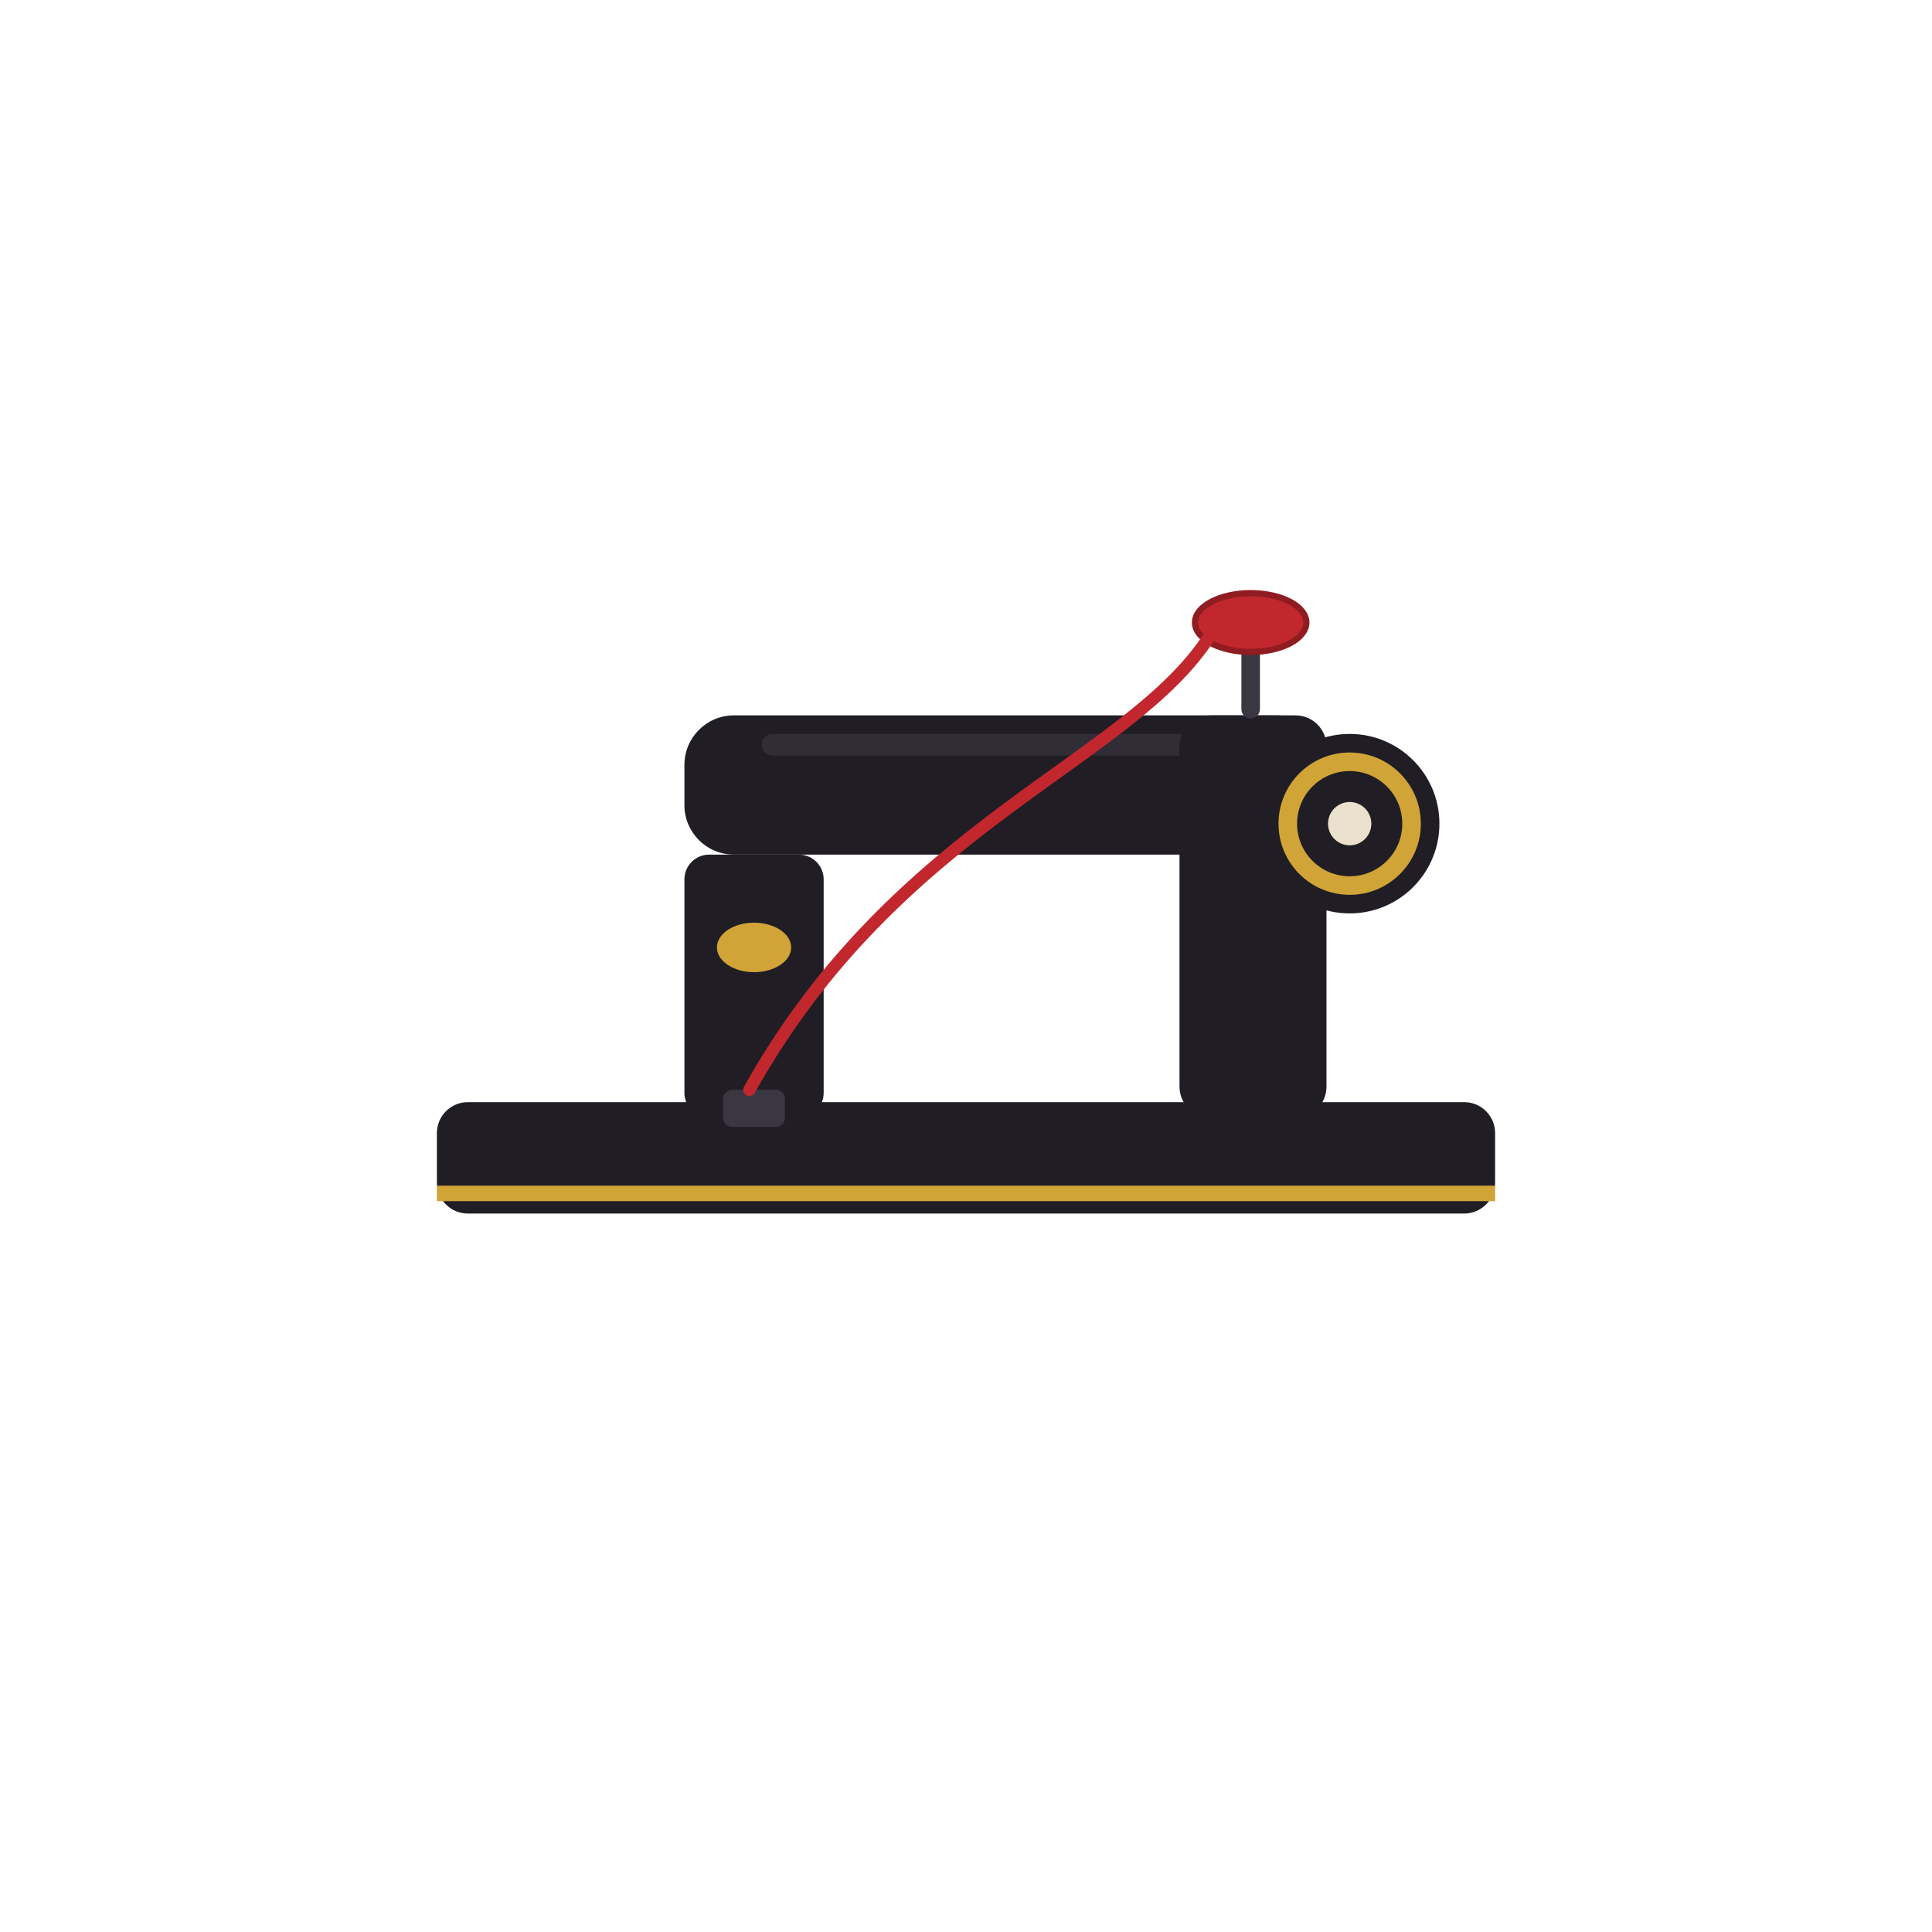
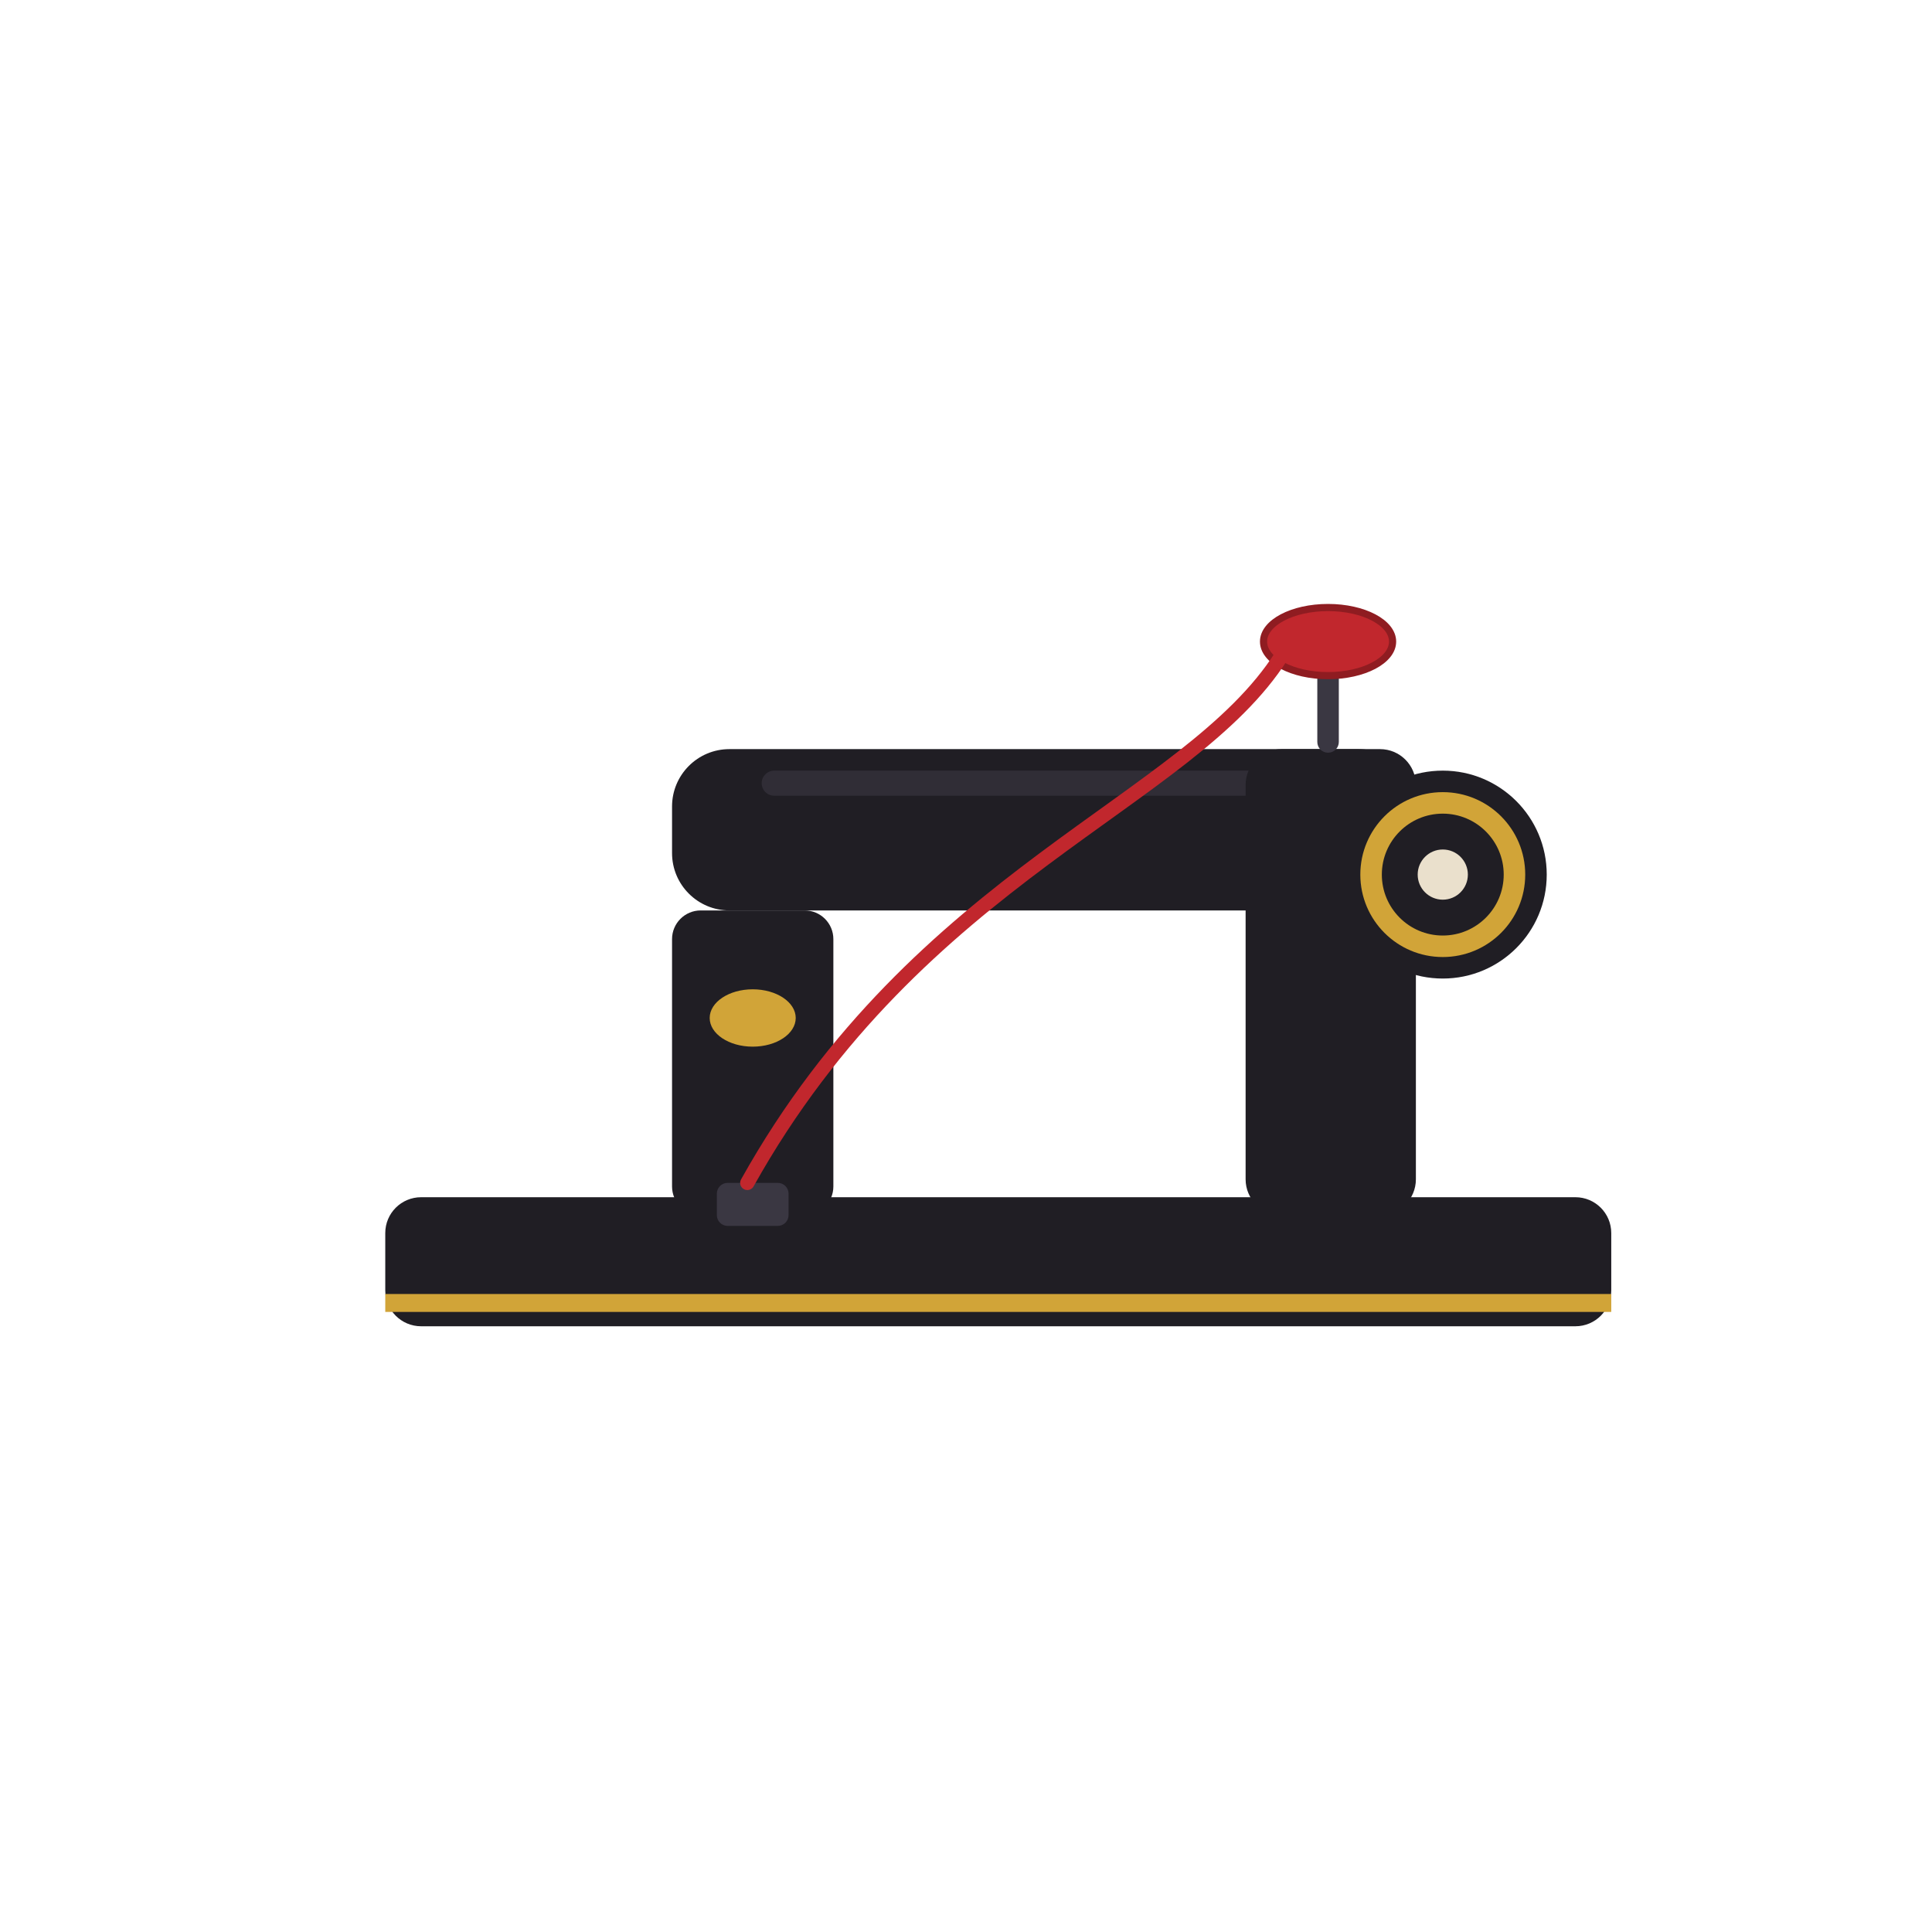
<svg xmlns="http://www.w3.org/2000/svg" width="1024" height="1024" viewBox="0 0 1024 1024">
-   <g transform="translate(512,512) scale(0.82) translate(-512,-512)">
+   <g transform="translate(512,512) scale(0.95) translate(-494,-471)">
    <rect x="170" y="600" width="684" height="72" rx="20" fill="#201E24" />
    <rect x="170" y="654" width="684" height="10" fill="#D1A438" />
    <rect x="330" y="440" width="90" height="170" rx="16" fill="#201E24" />
    <ellipse cx="375" cy="500" rx="24" ry="16" fill="#D1A438" />
    <rect x="355" y="592" width="40" height="24" rx="6" fill="#3A3742" />
    <rect x="330" y="350" width="415" height="90" rx="32" fill="#201E24" />
    <rect x="380" y="362" width="300" height="14" rx="7" fill="#3A3742" opacity="0.6" />
    <rect x="650" y="350" width="95" height="260" rx="20" fill="#201E24" />
    <circle cx="760" cy="420" r="58" fill="#201E24" />
    <circle cx="760" cy="420" r="46" fill="#D1A438" />
    <circle cx="760" cy="420" r="34" fill="#201E24" />
    <circle cx="760" cy="420" r="14" fill="#EAE0CC" />
    <rect x="690" y="292" width="12" height="60" rx="6" fill="#3A3742" />
    <ellipse cx="696" cy="290" rx="36" ry="19" fill="#C1272D" />
    <ellipse cx="696" cy="290" rx="36" ry="19" fill="none" stroke="#8f1c21" stroke-width="4" />
    <path d="M670,298 C 618,380 468,420 372,592" fill="none" stroke="#C1272D" stroke-width="8" stroke-linecap="round" />
  </g>
</svg>
